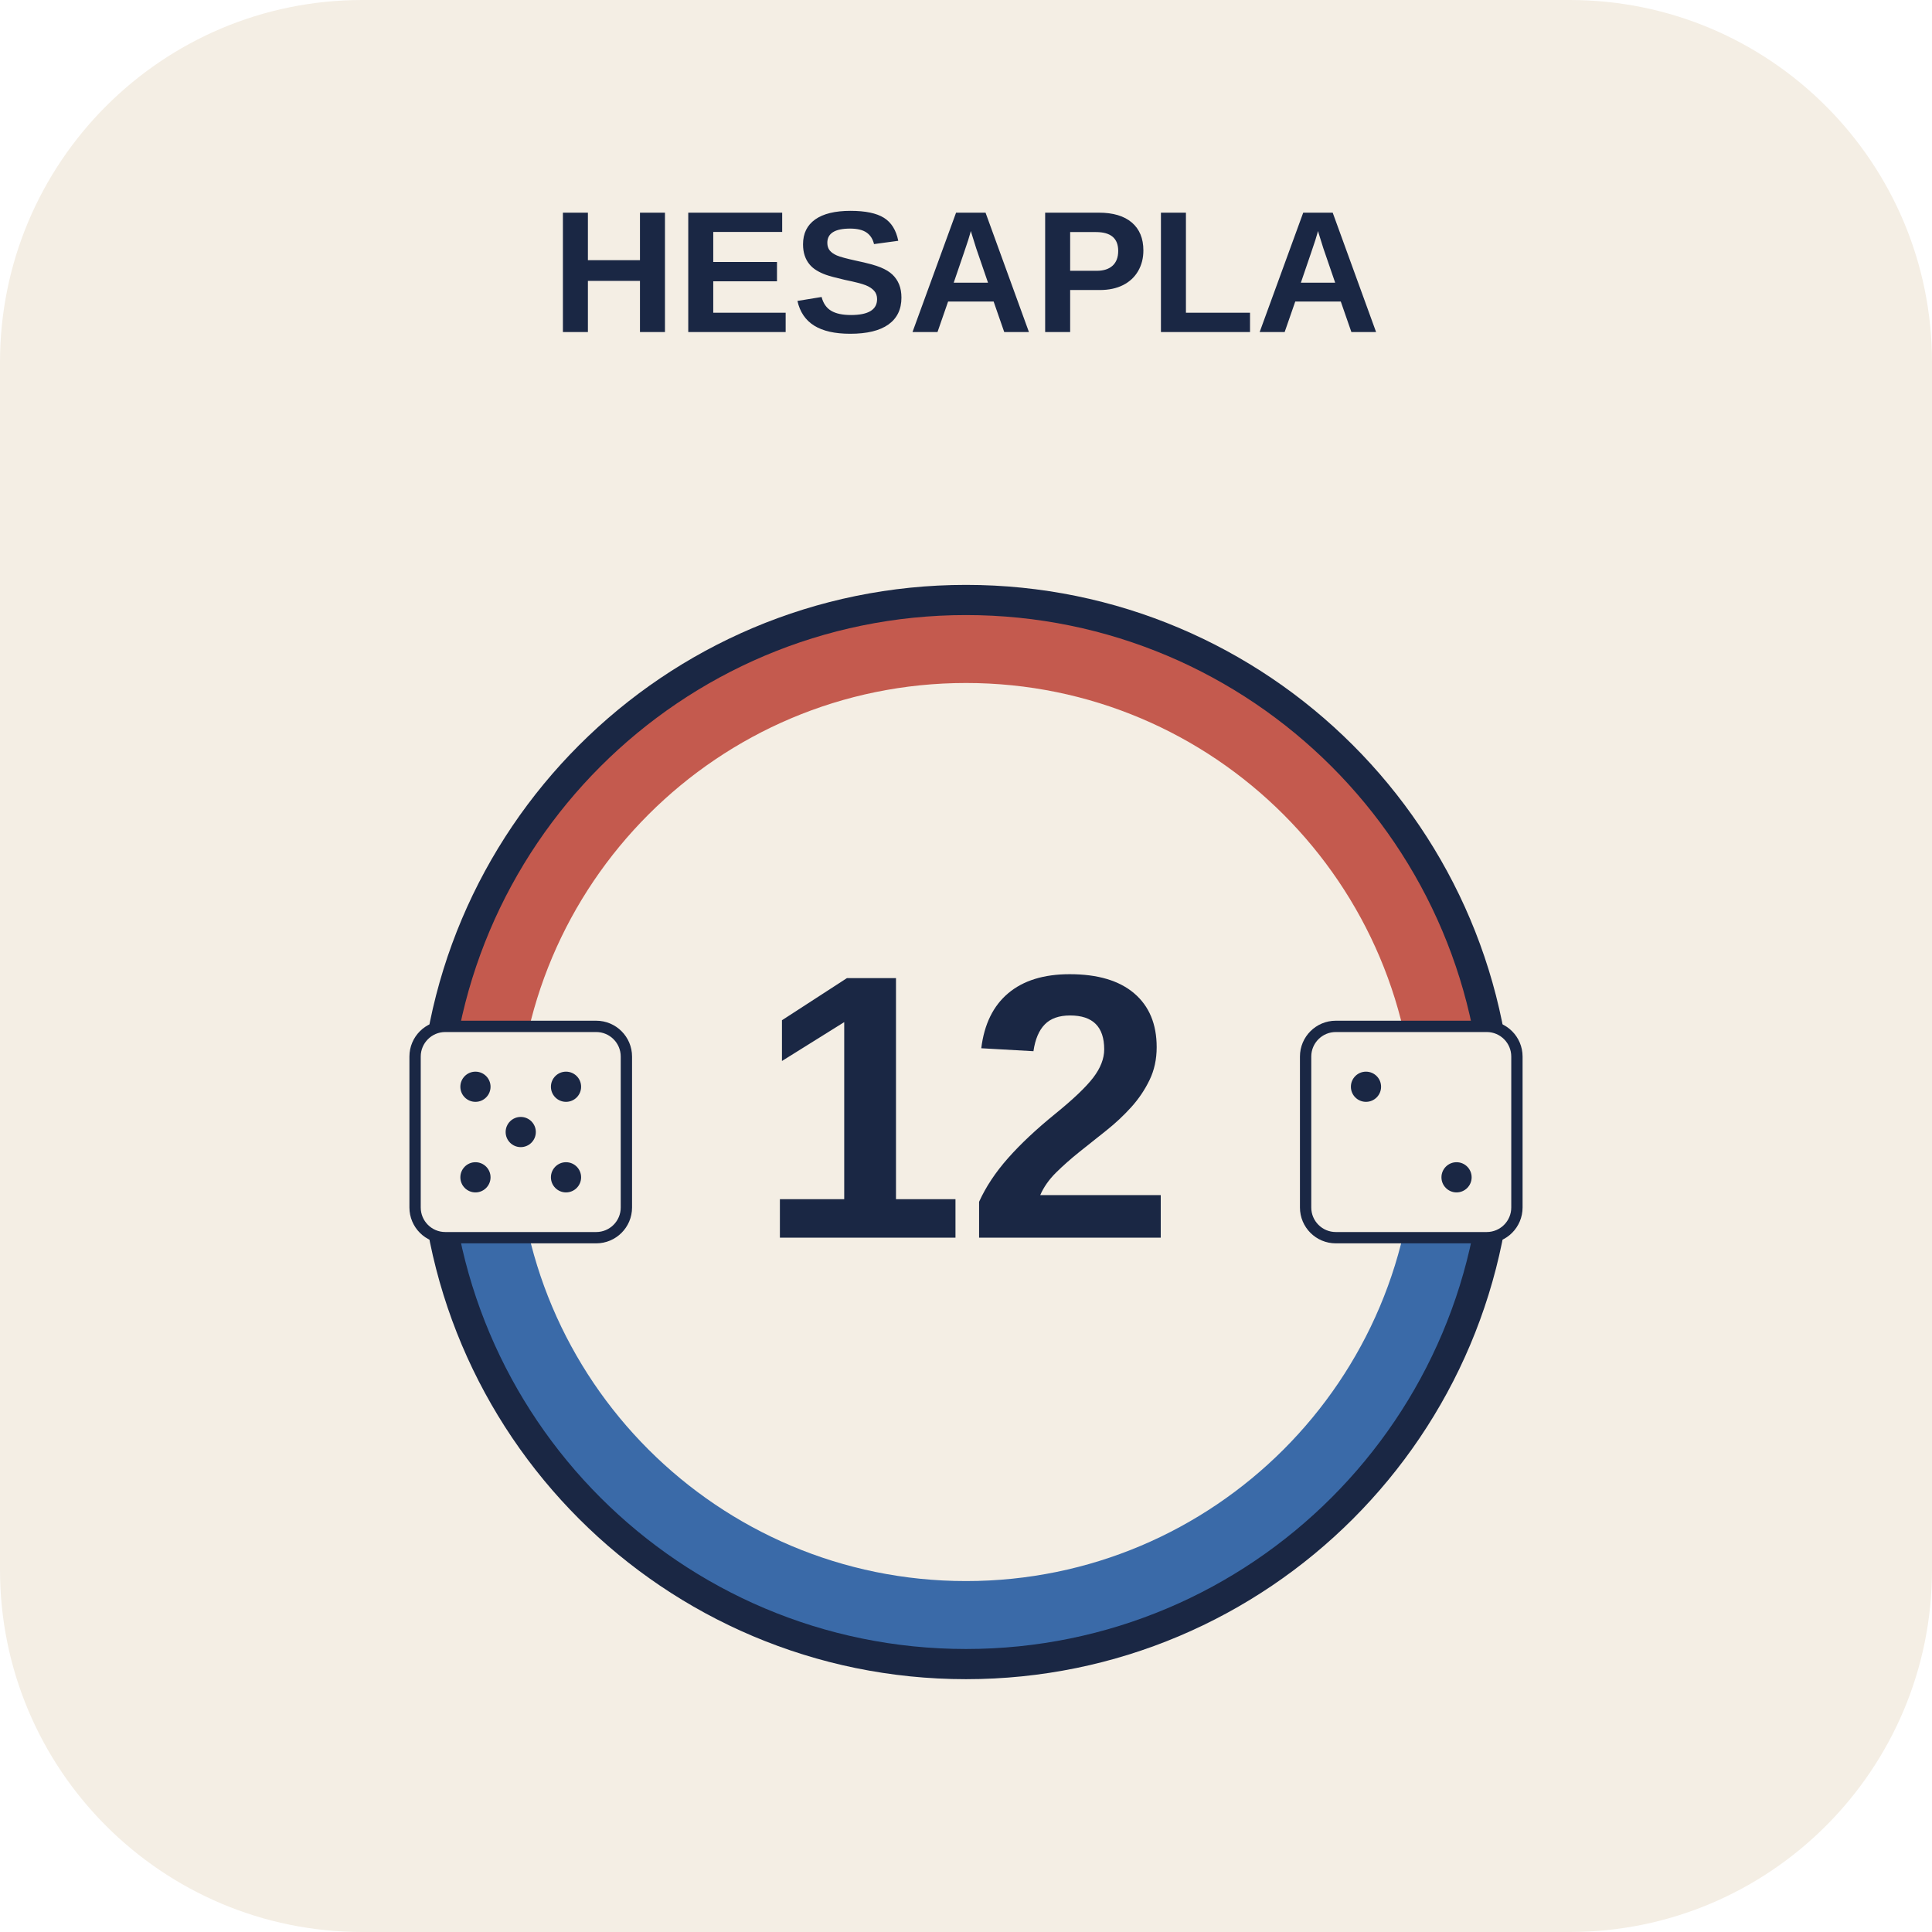
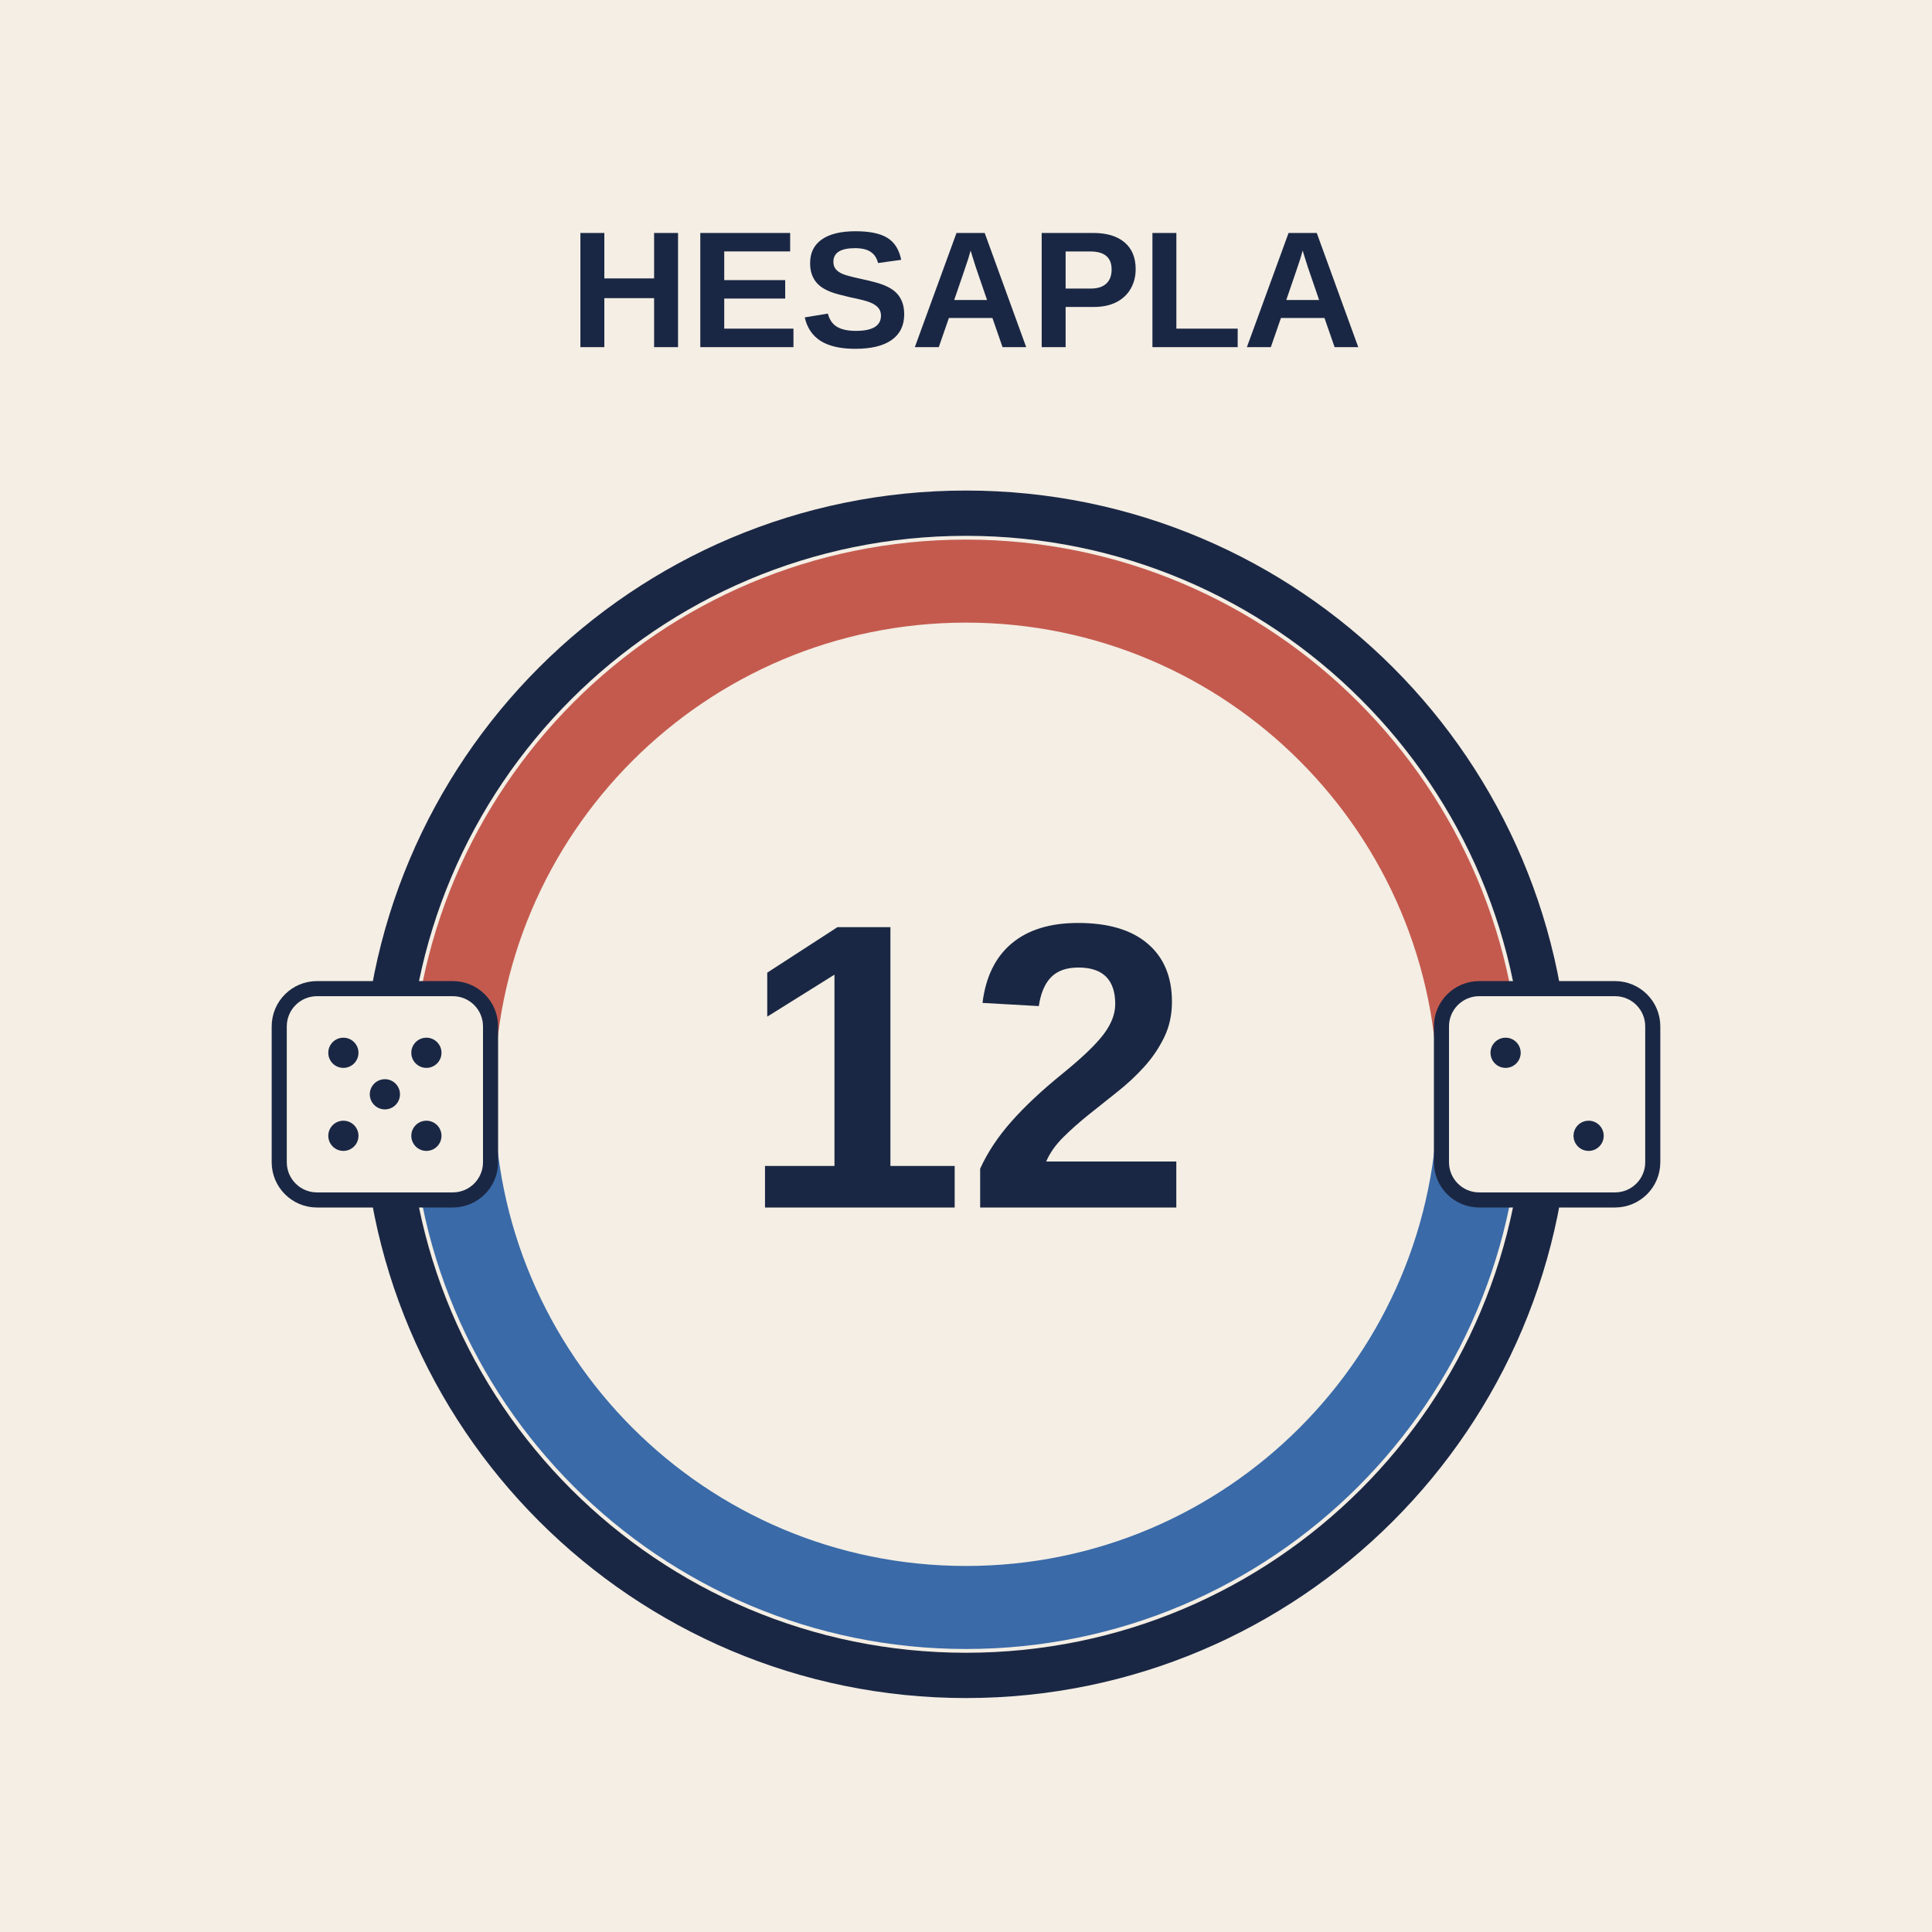
<svg xmlns="http://www.w3.org/2000/svg" viewBox="0 0 512 512">
-   <rect width="512" height="512" rx="96" fill="#f4eee4" />
-   <text x="256" y="88" text-anchor="middle" font-family="Arial, Helvetica, sans-serif" font-size="46" font-weight="700" fill="#1a2744">HESAPLA</text>
-   <g transform="translate(256 300)">
-     <circle r="140" fill="none" stroke="#1a2744" stroke-width="10" />
-     <path d="M-128 0 A128 128 0 0 1 128 0" fill="none" stroke="#c45a4e" stroke-width="18" />
-     <path d="M128 0 A128 128 0 0 1 -128 0" fill="none" stroke="#3a6aa8" stroke-width="18" />
-     <text y="28" text-anchor="middle" font-family="Arial, Helvetica, sans-serif" font-size="100" font-weight="700" fill="#1a2744">12</text>
-     <g transform="translate(-118 0)">
-       <rect x="-28" y="-28" width="56" height="56" rx="8" fill="#f4eee4" stroke="#1a2744" stroke-width="3" />
-       <circle cx="-12" cy="-12" r="4" fill="#1a2744" />
-       <circle cx="12" cy="-12" r="4" fill="#1a2744" />
+   <rect width="512" height="512" fill="#f4eee4" />
+   <text x="256" y="92" text-anchor="middle" font-family="Arial, Helvetica, sans-serif" font-size="44" font-weight="700" fill="#1a2744">HESAPLA</text>
+   <g transform="translate(256 290)">
+     <circle r="154" fill="#f4eee4" stroke="#1a2744" stroke-width="12" />
+     <path d="M-136 0 A136 136 0 0 1 136 0" fill="none" stroke="#c45a4e" stroke-width="22" />
+     <path d="M136 0 A136 136 0 0 1 -136 0" fill="none" stroke="#3a6aa8" stroke-width="22" />
+     <text y="30" text-anchor="middle" font-family="Arial, Helvetica, sans-serif" font-size="108" font-weight="700" fill="#1a2744">12</text>
+     <g transform="translate(-154 0)">
+       <rect x="-28" y="-28" width="56" height="56" rx="10" fill="#f4eee4" stroke="#1a2744" stroke-width="4" />
+       <circle cx="-11" cy="-11" r="4" fill="#1a2744" />
+       <circle cx="11" cy="-11" r="4" fill="#1a2744" />
      <circle cx="0" cy="0" r="4" fill="#1a2744" />
-       <circle cx="-12" cy="12" r="4" fill="#1a2744" />
-       <circle cx="12" cy="12" r="4" fill="#1a2744" />
+       <circle cx="-11" cy="11" r="4" fill="#1a2744" />
+       <circle cx="11" cy="11" r="4" fill="#1a2744" />
    </g>
-     <g transform="translate(118 0)">
-       <rect x="-28" y="-28" width="56" height="56" rx="8" fill="#f4eee4" stroke="#1a2744" stroke-width="3" />
-       <circle cx="-12" cy="-12" r="4" fill="#1a2744" />
-       <circle cx="12" cy="12" r="4" fill="#1a2744" />
+     <g transform="translate(154 0)">
+       <rect x="-28" y="-28" width="56" height="56" rx="10" fill="#f4eee4" stroke="#1a2744" stroke-width="4" />
+       <circle cx="-11" cy="-11" r="4" fill="#1a2744" />
+       <circle cx="11" cy="11" r="4" fill="#1a2744" />
    </g>
  </g>
</svg>
